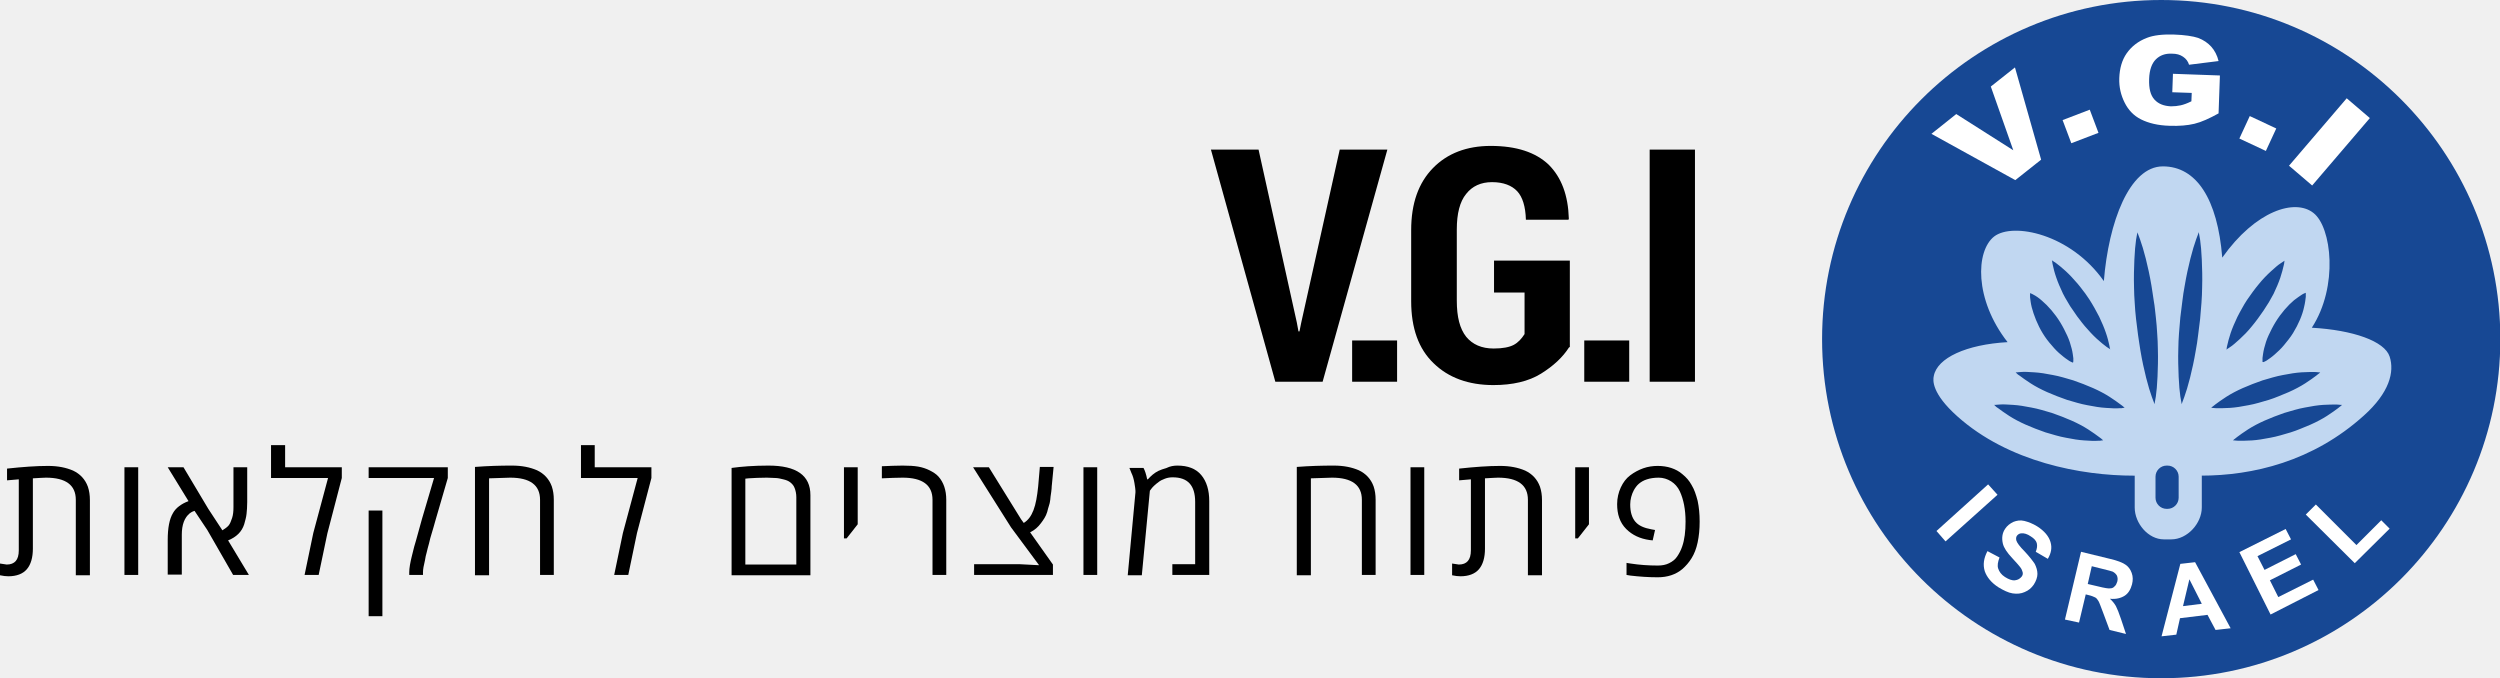
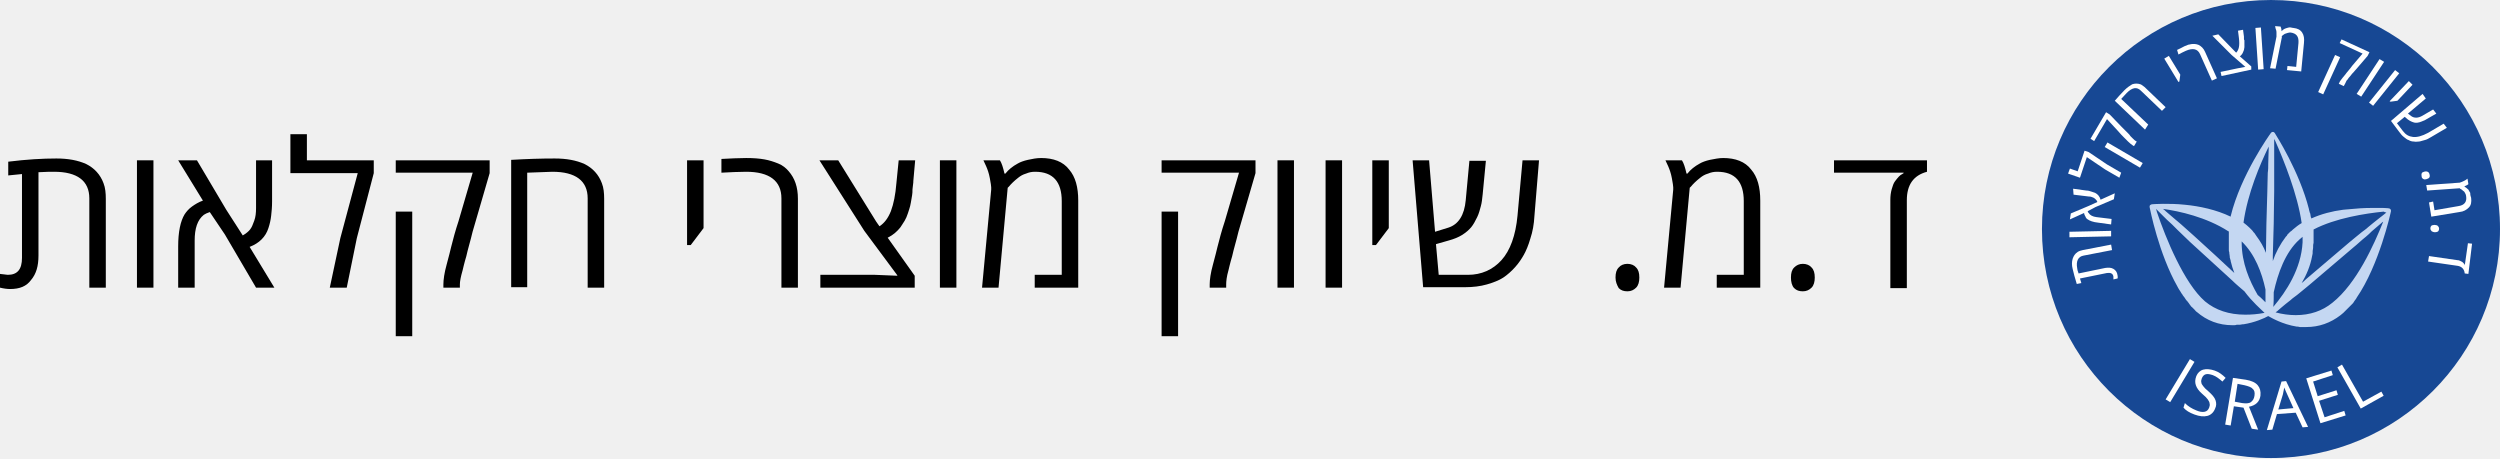
- <svg xmlns="http://www.w3.org/2000/svg" version="1.1" id="Layer_1" x="0px" y="0px" width="745.3px" height="202.1px" viewBox="0 0 745.3 202.1" enable-background="new 0 0 745.3 202.1" xml:space="preserve">
-   <circle fill="#174894" cx="644.3" cy="101.1" r="101.1" />
+ <svg xmlns="http://www.w3.org/2000/svg" version="1.1" id="Layer_1" x="0px" y="0px" viewBox="0 0 545.8 100" enable-background="new 0 0 545.8 100" xml:space="preserve">
  <g>
-     <path fill="#FFFFFF" d="M575.8,39.9l7.4-5.9l17,10.8l-6.7-19l7.2-5.7l7.8,27.5l-7.7,6.1L575.8,39.9z" />
-     <path fill="#FFFFFF" d="M614.9,35.8l8.1-3.1l2.6,6.9l-8.1,3.1L614.9,35.8z" />
-     <path fill="#FFFFFF" d="M647.6,27.5l0.2-5.5l14,0.5l-0.4,11.3c-2.7,1.5-5.1,2.6-7.2,3.1s-4.5,0.7-7.4,0.6c-3.5-0.1-6.3-0.8-8.5-1.9   c-2.2-1.1-3.8-2.8-4.9-5c-1.1-2.2-1.7-4.6-1.6-7.3c0.1-2.9,0.8-5.4,2.2-7.4s3.4-3.6,6-4.6c2-0.8,4.7-1.1,8.1-1   c3.2,0.1,5.7,0.5,7.2,1c1.6,0.6,2.9,1.5,3.9,2.6c1,1.1,1.8,2.6,2.2,4.3l-8.8,1.1c-0.3-1-0.9-1.8-1.8-2.4s-1.9-0.9-3.3-0.9   c-2-0.1-3.6,0.5-4.8,1.7c-1.2,1.2-1.9,3.1-2,5.8c-0.1,2.9,0.4,4.9,1.6,6.2c1.2,1.3,2.8,1.9,4.9,2c1,0,2-0.1,2.9-0.3   c0.9-0.2,2-0.6,3.2-1.2l0.1-2.5L647.6,27.5z" />
-     <path fill="#FFFFFF" d="M670.7,34.6l7.9,3.7l-3.1,6.7l-7.9-3.7L670.7,34.6z" />
-     <path fill="#FFFFFF" d="M699.6,29.3l6.9,5.9l-17.2,20.1l-6.9-5.9L699.6,29.3z" />
+     <path d="M2.2,63.1c-0.6,0-1.4-0.1-2.2-0.3v-3c1,0.1,1.6,0.2,1.7,0.2c2.1,0,3.1-1.2,3.1-3.7V38l-3,0.3v-3c4-0.5,7.5-0.7,10.5-0.7   c2.6,0,4.7,0.4,6.5,1.2c1.8,0.9,3.1,2.3,3.8,4.2c0.4,1,0.5,2.2,0.5,3.4v19.4h-3.6V43.3c0-3.8-2.6-5.8-7.7-5.8c-0.6,0-1.8,0-3.4,0.1   v18.2c0,2.3-0.5,4-1.6,5.3C5.8,62.5,4.3,63.1,2.2,63.1z" />
+     <path d="M33.5,62.8h-3.6V35h3.6V62.8z" />
+     <path d="M59.4,35v9c0,1.2-0.1,2.2-0.2,3.1s-0.3,1.8-0.6,2.7c-0.6,1.9-2,3.3-4.1,4.1l5.4,8.9h-4l-6.8-11.6l-3.3-4.9   c-0.6,0.2-1,0.4-1.3,0.6c-1.4,1.1-2,3-2,5.6v10.3h-3.6v-9c0-3.2,0.5-5.5,1.4-7c0.4-0.6,0.9-1.2,1.6-1.7s1.5-1,2.4-1.3L38.9,35H43   l6.4,10.8l3.6,5.6c0.7-0.4,1.3-0.9,1.6-1.3c0.4-0.5,0.6-1.1,0.9-1.9s0.4-1.7,0.4-2.8V35H59.4z" />
+     <path d="M67,35h14.6v2.8L77.9,52l-2.2,10.8H72L74.3,52l3.8-14.2H63.4v-8.5H67V35z" />
+     <path d="M100.4,62.1v0.7h-3.6v-0.7c0-1,0.2-2.5,0.7-4.3c0.5-1.8,0.8-3.1,1-3.9c0.4-1.6,0.9-3.5,1.6-5.6l3.1-10.6H86.4V35h20.5v2.8   l-3.2,11c-0.4,1.3-0.7,2.4-0.9,3.3c-0.2,0.9-0.5,1.7-0.7,2.6s-0.4,1.7-0.6,2.3c-0.2,0.6-0.3,1.3-0.5,2   C100.6,60.4,100.4,61.4,100.4,62.1z M90,73.4h-3.6V46.2H90V73.4z" />
+     <path d="M111.6,62.8V34.9c3.4-0.2,6.5-0.3,9.5-0.3c2.6,0,4.7,0.4,6.5,1.2c1.8,0.9,3.1,2.3,3.8,4.2c0.4,1,0.5,2.2,0.5,3.4v19.4h-3.6   V43.3c0-3.8-2.6-5.8-7.7-5.8l-5.5,0.2v25H111.6z" />
+     <path d="M150,53.4V35h3.6v14.8l-2.8,3.7H150z" />
+     <path d="M157.5,34.7c2-0.1,3.8-0.2,5.4-0.2s2.9,0.1,4,0.3c1.1,0.2,2,0.5,3,0.9s1.7,1,2.3,1.7c1.3,1.5,2,3.4,2,6v19.4h-3.6V43.3   c0-3.8-2.6-5.8-7.7-5.8c-1.6,0-3.4,0.1-5.4,0.2V34.7z" />
+     <path d="M199.6,62.8h-20.5V60H191l4.9,0.2v-0.1l-7.2-9.7L178.9,35h4.1l8.3,13.4l0.7,1c1.1-0.7,1.9-1.8,2.5-3.3   c0.6-1.6,1-3.6,1.2-6.1l0.5-5h3.6l-0.4,4.5c0,0.1,0,0.5-0.1,1.1c-0.1,0.6-0.1,1-0.1,1.4c0,0.3-0.1,0.8-0.2,1.4   c-0.1,0.6-0.2,1.2-0.3,1.6c-0.1,0.4-0.3,1-0.5,1.6c-0.2,0.6-0.4,1.1-0.7,1.6c-0.3,0.5-0.6,0.9-0.9,1.4c-0.7,0.9-1.6,1.7-2.8,2.3   l5.9,8.3V62.8z" />
+     <path d="M208.8,62.8h-3.6V35h3.6V62.8z" />
+     <path d="M227.3,34.5c2.7,0,4.8,0.8,6.1,2.5c1.4,1.6,2,3.9,2,6.8v19h-9.5V60h5.9V43.9c0-4.2-1.9-6.4-5.8-6.4c-0.7,0-1.3,0.1-2,0.4   c-0.7,0.2-1.2,0.5-1.7,0.9c-0.9,0.7-1.6,1.4-2,1.9l-0.3,0.3l-2,21.8h-3.6l2-21.4c0-0.1,0-0.2,0-0.5s-0.1-0.9-0.3-2   c-0.2-1.1-0.5-1.9-0.8-2.6l-0.6-1.3h3.6c0.4,0.6,0.7,1.6,1,2.9h0.2c0.7-0.9,1.6-1.6,2.7-2.2c0.5-0.3,1.3-0.6,2.2-0.8   C225.3,34.7,226.3,34.5,227.3,34.5z" />
+     <path d="M267.7,62.1v0.7h-3.6v-0.7c0-1,0.2-2.5,0.7-4.3c0.5-1.8,0.8-3.1,1-3.9c0.4-1.6,0.9-3.5,1.6-5.6l3.1-10.6h-16.9V35h20.5v2.8   l-3.2,11c-0.4,1.3-0.7,2.4-0.9,3.3c-0.2,0.9-0.5,1.7-0.7,2.6c-0.2,0.9-0.4,1.7-0.6,2.3s-0.3,1.3-0.5,2   C267.8,60.4,267.7,61.4,267.7,62.1z M257.2,73.4h-3.6V46.2h3.6V73.4z" />
+     <path d="M282.5,62.8h-3.6V35h3.6V62.8z" />
+     <path d="M293,62.8h-3.6V35h3.6V62.8z" />
+     <path d="M299.6,53.4V35h3.6v14.8l-2.8,3.7H299.6z" />
+     <path d="M320.5,60c2.9,0,5.4-1.1,7.3-3.2c1.9-2.1,3.1-5.4,3.5-9.7l1.1-12.1h3.6L335,47.1c-0.1,1.9-0.4,3.5-0.9,5   c-0.4,1.4-0.9,2.6-1.4,3.5c-0.5,0.9-1.1,1.8-1.9,2.7c-0.8,0.9-1.7,1.7-2.6,2.3s-2.2,1.1-3.6,1.5c-1.4,0.4-3,0.6-4.7,0.6h-9.2   L308.4,35h3.6l1.3,15.6l2.9-0.9c2.2-0.7,3.5-2.7,3.8-6l0.8-8.6h3.6l-0.7,7.3c-0.1,1-0.2,1.9-0.4,2.6s-0.4,1.6-0.8,2.4   c-0.4,0.8-0.8,1.6-1.3,2.2s-1.2,1.2-2,1.7s-1.8,0.9-2.9,1.2l-2.8,0.8l0.6,6.7H320.5z" />
+     <path d="M352.7,60.6c0-1,0.2-1.7,0.7-2.2c0.4-0.5,1.1-0.8,1.9-0.8s1.5,0.3,1.9,0.8c0.5,0.5,0.7,1.2,0.7,2.2c0,0.9-0.2,1.7-0.7,2.2   c-0.5,0.5-1.1,0.8-1.9,0.8s-1.4-0.2-1.9-0.7C353,62.2,352.7,61.5,352.7,60.6z" />
+     <path d="M376.2,34.5c2.7,0,4.8,0.8,6.1,2.5c1.4,1.6,2,3.9,2,6.8v19h-9.5V60h5.9V43.9c0-4.2-1.9-6.4-5.8-6.4c-0.7,0-1.3,0.1-2,0.4   c-0.7,0.2-1.2,0.5-1.7,0.9c-0.9,0.7-1.6,1.4-2,1.9l-0.3,0.3l-2,21.8h-3.6l2-21.4c0-0.1,0-0.2,0-0.5s-0.1-0.9-0.3-2   c-0.2-1.1-0.5-1.9-0.8-2.6l-0.6-1.3h3.6c0.4,0.6,0.7,1.6,1,2.9h0.2c0.7-0.9,1.6-1.6,2.7-2.2c0.5-0.3,1.3-0.6,2.2-0.8   C374.3,34.7,375.3,34.5,376.2,34.5z" />
+     <path d="M391,60.6c0-1,0.2-1.7,0.7-2.2s1.1-0.8,1.9-0.8s1.5,0.3,1.9,0.8c0.5,0.5,0.7,1.2,0.7,2.2c0,0.9-0.2,1.7-0.7,2.2   c-0.5,0.5-1.1,0.8-1.9,0.8s-1.4-0.2-1.9-0.7S391,61.5,391,60.6z" />
+     <path d="M420.7,35v2.5c-3,0.8-4.4,2.9-4.4,6.2v19.2h-3.6V43.6c0-0.8,0.1-1.6,0.3-2.3c0.2-0.7,0.4-1.3,0.7-1.7   c0.6-0.8,1.1-1.4,1.6-1.6l0.3-0.2v-0.1h-15.2V35H420.7z" />
  </g>
  <g>
-     <path fill="#FFFFFF" d="M577.3,158.3l15.4-13.9l2.8,3.1l-15.5,13.9L577.3,158.3z" />
-     <path fill="#FFFFFF" d="M592.5,164.3l3.6,1.9c-0.5,1.3-0.7,2.4-0.4,3.3c0.3,0.9,0.9,1.8,2,2.5c1.1,0.7,2.1,1.1,3,1   c0.9-0.1,1.5-0.5,2-1.1c0.3-0.4,0.4-0.8,0.3-1.3c-0.1-0.4-0.3-1-0.8-1.6c-0.3-0.4-1.1-1.3-2.3-2.6c-1.6-1.7-2.5-3.1-2.8-4.3   c-0.4-1.7-0.2-3.2,0.7-4.5c0.6-0.9,1.4-1.5,2.4-2c1-0.4,2.1-0.6,3.3-0.3s2.5,0.8,3.8,1.6c2.2,1.4,3.5,3,4,4.7s0.2,3.3-0.8,5   l-3.6-2.1c0.4-1,0.5-1.8,0.3-2.6c-0.2-0.7-0.8-1.4-1.8-2c-1-0.7-2-1-2.8-0.9c-0.5,0-1,0.3-1.3,0.7c-0.3,0.4-0.3,0.9-0.2,1.4   c0.2,0.7,1,1.8,2.5,3.3c1.4,1.5,2.4,2.8,3,3.7c0.5,1,0.8,2,0.8,3c0,1-0.4,2.1-1.1,3.2c-0.7,1-1.5,1.7-2.7,2.2   c-1.1,0.5-2.3,0.6-3.6,0.4s-2.7-0.9-4.2-1.8c-2.2-1.4-3.5-3.1-4.1-4.8C591.1,168.3,591.4,166.4,592.5,164.3z" />
-     <path fill="#FFFFFF" d="M615.6,184.7l4.8-20.2l8.6,2.1c2.2,0.5,3.7,1.1,4.6,1.7s1.5,1.4,1.9,2.5c0.4,1.1,0.4,2.2,0.1,3.4   c-0.4,1.5-1.1,2.7-2.2,3.4s-2.6,1.1-4.4,0.9c0.8,0.7,1.4,1.5,1.8,2.2c0.4,0.8,0.9,2,1.5,3.8l1.5,4.5l-4.9-1.2l-1.9-5.1   c-0.7-1.8-1.1-3-1.4-3.5c-0.3-0.5-0.6-0.9-1-1.1s-1.1-0.5-2-0.7l-0.8-0.2l-2,8.4L615.6,184.7z M622.4,174.1l3,0.7   c2,0.5,3.2,0.7,3.7,0.6c0.5,0,1-0.2,1.3-0.6c0.4-0.3,0.6-0.8,0.8-1.4c0.2-0.7,0.1-1.3-0.1-1.8c-0.3-0.5-0.7-0.9-1.3-1.2   c-0.3-0.1-1.3-0.4-3-0.8l-3.2-0.8L622.4,174.1z" />
-     <path fill="#FFFFFF" d="M665,187.3l-4.5,0.5l-2.4-4.5l-8.2,1l-1.1,4.9l-4.4,0.5l5.6-21.6l4.4-0.5L665,187.3z M656.4,180l-3.7-7.3   l-1.9,8L656.4,180z" />
-     <path fill="#FFFFFF" d="M676.9,183.2l-9.3-18.6l13.8-6.9l1.6,3.1l-10,5l2.1,4.1l9.3-4.7l1.6,3.1l-9.3,4.7l2.5,5l10.4-5.2l1.6,3.1   L676.9,183.2z" />
-     <path fill="#FFFFFF" d="M702,167.9l-14.6-14.5l3-3l12.1,12.1l7.4-7.4l2.5,2.5L702,167.9z" />
-   </g>
-   <path fill="#C1D7F1" d="M636.1,141.8c-15.5,0-37.3-4-52.6-17.7c-7.6-6.8-7.3-10.7-7-12c1-5.4,9.7-9.4,22-10.1  c-10-12.8-9.5-27.2-4-31.5c5.6-4.3,22.8-0.8,32.7,13.3c1.4-17.5,7.6-34.2,17.6-34.2s16.3,9.7,17.7,27.2c9.9-14,21.7-17.7,27.2-13.3  c5.4,4.2,7.5,21.9-0.5,34.2c12.3,0.7,21.7,4,23.2,8.6s-0.1,10.8-7.7,17.6c-15.2,13.7-33.1,17.9-48.6,17.9h0.3v9.5  c0,4.7-4.3,9.5-9.1,9.5h-2.2c-4.7,0-8.7-4.8-8.7-9.5v-9.5H636.1z M626.7,131c-0.2-0.2-0.5-0.4-0.9-0.7c-0.8-0.6-1.9-1.4-3.3-2.3  c-1.4-0.9-3.1-1.8-4.9-2.6c-0.9-0.4-1.9-0.8-2.9-1.2c-1-0.4-2-0.7-3-1.1c-1-0.3-2-0.6-3.1-0.9c-1-0.3-2-0.5-3-0.7  c-2-0.4-3.8-0.7-5.5-0.8c-1.6-0.1-3-0.2-4-0.1c-0.5,0-0.9,0.1-1.2,0.1c-0.3,0-0.4,0-0.4,0s0.1,0.1,0.3,0.3c0.2,0.2,0.5,0.5,0.9,0.7  c0.8,0.6,1.9,1.4,3.3,2.3c1.4,0.9,3.1,1.8,4.9,2.6c0.9,0.4,1.9,0.8,2.9,1.2c1,0.4,2,0.7,3,1.1c1,0.3,2,0.6,3.1,0.9  c1,0.3,2,0.5,3,0.7c2,0.4,3.8,0.7,5.5,0.8c1.6,0.1,3,0.2,4,0.1c0.5,0,0.9,0,1.2-0.1c0.3,0,0.4,0,0.4,0S626.9,131.2,626.7,131z   M633.1,121.3c-0.2-0.2-0.5-0.4-0.9-0.7c-0.8-0.6-1.9-1.4-3.3-2.3c-1.4-0.9-3.1-1.8-4.9-2.6c-0.9-0.4-1.9-0.8-2.9-1.2  c-1-0.4-2-0.7-3-1.1c-1-0.3-2-0.6-3.1-0.9c-1-0.3-2-0.5-3-0.7c-2-0.4-3.8-0.7-5.5-0.8c-1.6-0.1-3-0.2-4-0.1c-0.5,0-0.9,0.1-1.2,0.1  c-0.3,0-0.4,0-0.4,0s0.1,0.1,0.3,0.3c0.2,0.2,0.5,0.5,0.9,0.7c0.8,0.6,1.9,1.4,3.3,2.3c1.4,0.9,3.1,1.8,4.9,2.6  c0.9,0.4,1.9,0.8,2.9,1.2c1,0.4,2,0.7,3,1.1c1,0.3,2,0.6,3.1,0.9c1,0.3,2,0.5,3,0.7c2,0.4,3.8,0.7,5.5,0.8c1.6,0.1,3,0.2,4,0.1  c0.5,0,0.9,0,1.2-0.1c0.3,0,0.4,0,0.4,0S633.3,121.5,633.1,121.3z M618.1,107.7c0-0.2,0-0.5,0-0.9c-0.1-0.7-0.2-1.8-0.5-2.9  c-0.3-1.2-0.7-2.5-1.3-3.8c-0.6-1.3-1.3-2.7-2.1-4c-1.6-2.6-3.6-4.9-5.5-6.5c-0.9-0.8-1.8-1.4-2.4-1.7c-0.3-0.2-0.6-0.3-0.8-0.4  c-0.2-0.1-0.3-0.1-0.3-0.1s0,0.1,0,0.3c0,0.2,0,0.5,0,0.9c0.1,0.8,0.2,1.8,0.5,3c0.6,2.3,1.7,5.2,3.3,7.8c0.8,1.3,1.7,2.5,2.7,3.6  c0.9,1.1,1.9,2.1,2.8,2.8c0.9,0.8,1.8,1.4,2.4,1.8c0.3,0.2,0.6,0.3,0.8,0.4c0.2,0.1,0.3,0.1,0.3,0.1S618.1,107.9,618.1,107.7z   M629,103.9c0-0.2-0.1-0.6-0.2-1.1c-0.2-0.9-0.5-2.2-1-3.6c-0.5-1.5-1.2-3.1-2-4.8c-0.4-0.8-0.9-1.7-1.4-2.6c-0.5-0.9-1-1.7-1.5-2.5  c-0.6-0.8-1.1-1.7-1.7-2.4c-0.6-0.8-1.2-1.6-1.8-2.3c-1.2-1.4-2.4-2.7-3.6-3.8c-1.1-1-2.2-1.9-2.9-2.4c-0.4-0.3-0.7-0.5-0.9-0.6  c-0.2-0.1-0.3-0.2-0.3-0.2s0,0.1,0.1,0.4c0,0.2,0.1,0.6,0.2,1.1c0.2,0.9,0.5,2.2,1,3.6c0.5,1.5,1.2,3.1,2,4.8  c0.4,0.8,0.9,1.7,1.4,2.5c0.5,0.9,1,1.7,1.6,2.5c0.6,0.8,1.1,1.7,1.7,2.4c0.6,0.8,1.2,1.6,1.8,2.3c1.2,1.4,2.4,2.7,3.6,3.8  c1.1,1,2.2,1.9,2.9,2.4c0.4,0.3,0.7,0.5,0.9,0.6c0.2,0.1,0.3,0.2,0.3,0.2S629.1,104.2,629,103.9z M642.4,119.9  c0.1-0.4,0.2-1,0.3-1.7c0.2-1.4,0.4-3.5,0.5-5.9c0.1-2.4,0.2-5.3,0.1-8.3c0-1.5-0.1-3.1-0.2-4.6c-0.1-1.6-0.2-3.2-0.4-4.8  c-0.2-1.6-0.3-3.2-0.6-4.8c-0.2-1.6-0.5-3.1-0.7-4.6c-0.5-3-1.1-5.7-1.7-8.1c-0.6-2.4-1.2-4.3-1.7-5.7c-0.2-0.7-0.5-1.2-0.6-1.6  c-0.2-0.4-0.2-0.6-0.2-0.6s0,0.2-0.1,0.6c-0.1,0.4-0.2,1-0.3,1.7c-0.2,1.4-0.4,3.5-0.5,5.9c-0.1,2.4-0.2,5.3-0.1,8.3  c0,1.5,0.1,3.1,0.2,4.6c0.1,1.6,0.2,3.2,0.4,4.8c0.2,1.6,0.4,3.2,0.6,4.8c0.2,1.6,0.5,3.1,0.7,4.6c0.5,3,1.1,5.7,1.7,8.1  c0.6,2.4,1.2,4.3,1.7,5.7c0.2,0.7,0.5,1.2,0.6,1.6c0.1,0.4,0.2,0.6,0.2,0.6S642.3,120.3,642.4,119.9z M666.1,131.3  c0.3,0,0.7,0.1,1.2,0.1c1,0,2.4,0,4-0.1c1.6-0.1,3.5-0.4,5.5-0.8c1-0.2,2-0.4,3-0.7c1-0.3,2-0.6,3.1-0.9c1-0.3,2-0.7,3-1.1  c1-0.4,1.9-0.8,2.9-1.2c1.8-0.8,3.5-1.7,4.9-2.6c1.4-0.9,2.5-1.7,3.3-2.3c0.4-0.3,0.7-0.6,0.9-0.7c0.2-0.2,0.3-0.3,0.3-0.3  s-0.1,0-0.4,0c-0.3,0-0.7-0.1-1.2-0.1c-1,0-2.4,0-4,0.1c-1.6,0.1-3.5,0.4-5.5,0.8c-1,0.2-2,0.4-3,0.7c-1,0.3-2,0.6-3.1,0.9  c-1,0.4-2,0.7-3,1.1c-1,0.4-1.9,0.8-2.9,1.2c-1.8,0.8-3.5,1.7-4.9,2.6c-1.4,0.9-2.5,1.7-3.3,2.3c-0.4,0.3-0.7,0.6-0.9,0.7  c-0.2,0.2-0.3,0.3-0.3,0.3S665.8,131.3,666.1,131.3z M659.6,121.6c0.3,0,0.7,0.1,1.2,0.1c1,0,2.4,0,4-0.1c1.6-0.1,3.5-0.4,5.5-0.8  c1-0.2,2-0.4,3-0.7c1-0.3,2-0.6,3.1-0.9c1-0.3,2-0.7,3-1.1c1-0.4,1.9-0.8,2.9-1.2c1.8-0.8,3.5-1.7,4.9-2.6c1.4-0.9,2.5-1.7,3.3-2.3  c0.4-0.3,0.7-0.6,0.9-0.7c0.2-0.2,0.3-0.3,0.3-0.3s-0.1,0-0.4,0c-0.3,0-0.7-0.1-1.2-0.1c-1,0-2.4,0-4,0.1c-1.6,0.1-3.5,0.4-5.5,0.8  c-1,0.2-2,0.4-3,0.7c-1,0.3-2,0.6-3.1,0.9c-1,0.4-2,0.7-3,1.1c-1,0.4-1.9,0.8-2.9,1.2c-1.8,0.8-3.5,1.7-4.9,2.6  c-1.4,0.9-2.5,1.7-3.3,2.3c-0.4,0.3-0.7,0.6-0.9,0.7c-0.2,0.2-0.3,0.3-0.3,0.3S659.3,121.6,659.6,121.6z M674.9,107.9  c0.2-0.1,0.5-0.2,0.8-0.4c0.6-0.4,1.5-1,2.4-1.8c0.9-0.8,1.9-1.7,2.8-2.8c0.9-1.1,1.9-2.3,2.7-3.6c1.6-2.6,2.8-5.4,3.3-7.8  c0.3-1.2,0.4-2.2,0.5-3c0-0.4,0-0.7,0-0.9c0-0.2,0-0.3,0-0.3s-0.1,0-0.3,0.1c-0.2,0.1-0.5,0.2-0.8,0.4c-0.6,0.4-1.5,1-2.4,1.7  c-1.8,1.5-3.9,3.9-5.5,6.5c-0.8,1.3-1.5,2.7-2.1,4c-0.6,1.3-1,2.6-1.3,3.8c-0.3,1.2-0.4,2.2-0.5,2.9c0,0.4,0,0.7,0,0.9  c0,0.2,0,0.3,0,0.3S674.7,108,674.9,107.9z M663.9,104.1c0.2-0.1,0.5-0.3,0.9-0.6c0.8-0.5,1.8-1.4,2.9-2.4c1.1-1,2.4-2.3,3.6-3.8  c0.6-0.7,1.2-1.5,1.8-2.3c0.6-0.8,1.1-1.6,1.7-2.4c0.5-0.8,1.1-1.7,1.6-2.5c0.5-0.8,0.9-1.7,1.4-2.5c0.8-1.7,1.5-3.3,2-4.8  c0.5-1.5,0.8-2.7,1-3.6c0.1-0.4,0.2-0.8,0.2-1.1c0-0.3,0.1-0.4,0.1-0.4s-0.1,0.1-0.3,0.2c-0.2,0.1-0.5,0.3-0.9,0.6  c-0.8,0.5-1.8,1.4-2.9,2.4c-1.1,1-2.4,2.3-3.6,3.8c-0.6,0.7-1.2,1.5-1.8,2.3c-0.6,0.8-1.1,1.6-1.7,2.4c-0.5,0.8-1.1,1.7-1.5,2.5  c-0.5,0.8-0.9,1.7-1.4,2.6c-0.8,1.7-1.5,3.3-2,4.8c-0.5,1.5-0.8,2.7-1,3.6c-0.1,0.4-0.2,0.8-0.2,1.1c0,0.3-0.1,0.4-0.1,0.4  S663.7,104.3,663.9,104.1z M650.6,119.9c0.1-0.4,0.4-0.9,0.6-1.6c0.5-1.4,1.1-3.3,1.7-5.7c0.6-2.4,1.2-5.1,1.7-8.1  c0.3-1.5,0.5-3,0.7-4.6c0.2-1.6,0.4-3.2,0.6-4.8c0.1-1.6,0.3-3.2,0.4-4.8c0.1-1.6,0.2-3.1,0.2-4.6c0.1-3,0-5.8-0.1-8.3  c-0.1-2.4-0.3-4.5-0.5-5.9c-0.1-0.7-0.2-1.3-0.3-1.7c-0.1-0.4-0.1-0.6-0.1-0.6s-0.1,0.2-0.2,0.6c-0.1,0.4-0.4,0.9-0.6,1.6  c-0.5,1.4-1.1,3.3-1.7,5.7c-0.6,2.4-1.2,5.1-1.7,8.1c-0.3,1.5-0.5,3-0.7,4.6c-0.2,1.6-0.4,3.2-0.6,4.8c-0.1,1.6-0.3,3.2-0.4,4.8  c-0.1,1.6-0.2,3.1-0.2,4.6c-0.1,3,0,5.8,0.1,8.3c0.1,2.4,0.3,4.5,0.5,5.9c0.1,0.7,0.2,1.3,0.3,1.7c0.1,0.4,0.1,0.6,0.1,0.6  S650.5,120.3,650.6,119.9z M649.5,142.1c0-1.8-1.5-3.3-3.3-3.3h-0.3c-1.8,0-3.3,1.5-3.3,3.3v6.3c0,1.8,1.5,3.3,3.3,3.3h0.3  c1.8,0,3.3-1.5,3.3-3.3V142.1z" />
-   <g>
-     <path d="M386.6,96.1l0.5,2.7h0.3l0.5-2.5l11.5-51.7h14.2l-19.3,69.2h-14.1L361,44.6h14.2L386.6,96.1z" />
-     <path d="M416.5,113.8h-13.4v-12.3h13.4V113.8z" />
-     <path d="M467.8,103.5c-1.9,3-4.7,5.6-8.4,7.9c-3.7,2.3-8.5,3.4-14.2,3.4c-7.4,0-13.4-2.2-17.8-6.5c-4.5-4.3-6.7-10.5-6.7-18.5V68.6   c0-8,2.2-14.1,6.5-18.5c4.3-4.4,10.1-6.6,17.2-6.6c7.7,0,13.4,1.9,17.3,5.6c3.8,3.8,5.8,9.1,6,16.1l-0.1,0.3h-12.7   c-0.1-3.9-1-6.8-2.6-8.5s-4.1-2.7-7.5-2.7c-3.3,0-5.9,1.2-7.7,3.5c-1.9,2.3-2.8,5.9-2.8,10.6v21.2c0,4.9,0.9,8.4,2.8,10.8   c1.9,2.3,4.6,3.5,8.2,3.5c2.7,0,4.7-0.4,6-1.1c1.3-0.7,2.3-1.8,3.2-3.2V87.2h-9.1v-9.5h22.6V103.5z" />
-     <path d="M485.7,113.8h-13.4v-12.3h13.4V113.8z" />
-     <path d="M505.3,113.8h-13.5V44.6h13.5V113.8z" />
-   </g>
-   <g>
-     <path d="M2.5,171.8c-0.7,0-1.6-0.1-2.5-0.3V168c1.2,0.2,1.9,0.3,2,0.3c2.4,0,3.6-1.4,3.6-4.2v-21.2l-3.5,0.3v-3.5   c4.6-0.5,8.7-0.8,12.2-0.8c3,0,5.4,0.5,7.5,1.4c2.1,1,3.6,2.6,4.4,4.8c0.4,1.2,0.6,2.5,0.6,4v22.4h-4.2V149c0-4.4-3-6.6-8.9-6.6   c-0.7,0-2,0.1-3.9,0.2v21c0,2.6-0.6,4.7-1.8,6.1S4.9,171.8,2.5,171.8z" />
-     <path d="M41.2,171.4h-4.1v-32.1h4.1V171.4z" />
-     <path d="M73.7,139.3v10.4c0,1.4-0.1,2.5-0.2,3.5c-0.1,1-0.4,2-0.7,3.1c-0.7,2.2-2.3,3.8-4.8,4.8l6.2,10.3h-4.7L61.8,158l-3.8-5.7   c-0.7,0.2-1.1,0.5-1.4,0.7c-1.6,1.3-2.4,3.4-2.4,6.4v11.9H50V161c0-3.6,0.5-6.3,1.6-8.1c0.4-0.7,1-1.4,1.8-2   c0.8-0.6,1.7-1.1,2.8-1.5L50,139.3h4.7l7.4,12.4l4.2,6.4c0.8-0.5,1.5-1,1.9-1.5s0.7-1.3,1-2.2c0.3-0.9,0.4-2,0.4-3.2v-11.9H73.7z" />
-     <path d="M85,139.3h16.9v3.2L97.6,159L95,171.4h-4.2l2.6-12.5l4.4-16.4H80.8v-9.8H85V139.3z" />
-     <path d="M126.1,170.6v0.8H122v-0.8c0-1.2,0.3-2.9,0.8-4.9c0.5-2.1,0.9-3.6,1.2-4.5c0.5-1.8,1.1-4,1.8-6.5l3.6-12.2h-19.5v-3.2h23.6   v3.2l-3.7,12.7c-0.4,1.5-0.8,2.8-1.1,3.8c-0.3,1-0.6,2-0.8,3c-0.3,1-0.5,1.9-0.7,2.7c-0.2,0.7-0.4,1.5-0.5,2.3   C126.3,168.6,126.1,169.8,126.1,170.6z M114,183.7h-4.1v-31.5h4.1V183.7z" />
-     <path d="M141.6,171.4v-32.2c3.9-0.3,7.5-0.4,11-0.4c3,0,5.4,0.5,7.5,1.4c2.1,1,3.6,2.6,4.4,4.8c0.4,1.2,0.6,2.5,0.6,4v22.4h-4.1   V149c0-4.4-3-6.6-8.9-6.6l-6.3,0.2v28.9H141.6z" />
-     <path d="M177.3,139.3h16.9v3.2l-4.3,16.4l-2.6,12.5h-4.2l2.6-12.5l4.4-16.4h-16.9v-9.8h4.1V139.3z" />
-     <path d="M218.1,171.4v-31.9c2.9-0.4,6.6-0.7,11-0.7c8.3,0,12.5,2.9,12.5,8.8v23.9H218.1z M237.4,168.2v-20c0-1-0.2-1.9-0.5-2.7   s-0.8-1.3-1.3-1.7c-0.5-0.4-1.2-0.7-2.1-0.9c-0.8-0.2-1.6-0.4-2.4-0.4s-1.6-0.1-2.5-0.1c-2,0-3.9,0.1-5.5,0.2l-0.9,0.1v25.6H237.4z   " />
-     <path d="M251.6,160.6v-21.3h4.1v17l-3.3,4.2H251.6z" />
-     <path d="M262.8,139c2.3-0.1,4.4-0.2,6.3-0.2s3.4,0.1,4.6,0.3c1.2,0.2,2.4,0.6,3.4,1.1s2,1.1,2.7,1.9c1.5,1.7,2.3,4,2.3,6.9v22.4   H278V149c0-4.4-3-6.6-8.9-6.6c-1.8,0-3.9,0.1-6.2,0.2V139z" />
-     <path d="M314,171.4h-23.6v-3.2H304l5.7,0.3v-0.1l-8.3-11.2l-11.3-17.9h4.7l9.6,15.5l0.8,1.1c1.3-0.8,2.2-2,2.9-3.8   c0.7-1.8,1.1-4.2,1.4-7.1l0.5-5.8h4.1l-0.5,5.2c0,0.2-0.1,0.6-0.1,1.3c-0.1,0.7-0.1,1.2-0.2,1.6s-0.1,0.9-0.2,1.7   c-0.1,0.7-0.2,1.3-0.4,1.8s-0.3,1.1-0.5,1.8s-0.5,1.3-0.8,1.8s-0.7,1.1-1.1,1.6c-0.8,1.1-1.8,2-3.2,2.7l6.8,9.6V171.4z" />
-     <path d="M327.2,171.4H323v-32.1h4.1V171.4z" />
-     <path d="M351,138.8c3.1,0,5.5,0.9,7.1,2.8c1.6,1.9,2.4,4.5,2.4,7.8v22h-11v-3.2h6.8v-18.6c0-4.9-2.2-7.3-6.7-7.3   c-0.8,0-1.5,0.1-2.3,0.4c-0.8,0.3-1.4,0.6-1.9,1c-1.1,0.8-1.9,1.6-2.3,2.2l-0.3,0.4l-2.4,25.2h-4.2l2.3-24.7c0-0.1,0-0.2,0-0.5   s-0.1-1.1-0.3-2.3s-0.5-2.2-0.9-3l-0.6-1.5h4.2c0.4,0.7,0.8,1.9,1.1,3.4h0.2c0.9-1,1.9-1.9,3.1-2.5c0.6-0.3,1.5-0.6,2.5-0.9   C348.8,139,349.9,138.8,351,138.8z" />
-     <path d="M386.6,171.4v-32.2c3.9-0.3,7.5-0.4,11-0.4c3,0,5.4,0.5,7.5,1.4c2.1,1,3.6,2.6,4.4,4.8c0.4,1.2,0.6,2.5,0.6,4v22.4H406V149   c0-4.4-3-6.6-8.9-6.6l-6.3,0.2v28.9H386.6z" />
-     <path d="M424.6,171.4h-4.1v-32.1h4.1V171.4z" />
-     <path d="M435.4,171.8c-0.7,0-1.6-0.1-2.5-0.3V168c1.2,0.2,1.9,0.3,2,0.3c2.4,0,3.6-1.4,3.6-4.2v-21.2l-3.5,0.3v-3.5   c4.6-0.5,8.7-0.8,12.2-0.8c3,0,5.4,0.5,7.5,1.4c2.1,1,3.6,2.6,4.4,4.8c0.4,1.2,0.6,2.5,0.6,4v22.4h-4.2V149c0-4.4-3-6.6-8.9-6.6   c-0.7,0-2,0.1-3.9,0.2v21c0,2.6-0.6,4.7-1.8,6.1S437.8,171.8,435.4,171.8z" />
-     <path d="M469.6,160.6v-21.3h4.1v17l-3.3,4.2H469.6z" />
-     <path d="M482.1,150.3c0-1.8,0.4-3.5,1.1-5c0.7-1.5,1.6-2.7,2.8-3.6c1.2-0.9,2.5-1.6,3.9-2.1c1.4-0.5,2.9-0.7,4.3-0.7   c1.4,0,2.8,0.2,4,0.6s2.4,1,3.4,1.9c1.1,0.9,2,1.9,2.7,3.2c0.8,1.3,1.3,2.8,1.8,4.7c0.4,1.9,0.6,3.9,0.6,6.2c0,2.3-0.2,4.3-0.6,6.2   s-1,3.4-1.8,4.7c-0.8,1.3-1.7,2.3-2.7,3.2c-2,1.7-4.5,2.5-7.4,2.5c-2.8,0-5.5-0.2-8.1-0.5l-1.2-0.2v-3.6c0,0,0.4,0.1,1.2,0.2   c2.6,0.4,5.3,0.6,8.1,0.6c1.3,0,2.4-0.2,3.4-0.7c1-0.5,1.8-1.1,2.4-2s1.1-1.8,1.5-3c0.7-2,1-4.5,1-7.4c0-3.6-0.6-6.6-1.7-9   c-0.6-1.3-1.5-2.3-2.6-3c-1.1-0.7-2.4-1.1-3.7-1.1c-1.4,0-2.6,0.2-3.5,0.5c-1,0.3-1.8,0.8-2.4,1.3c-0.6,0.5-1.1,1.2-1.5,1.9   c-0.7,1.3-1.1,2.8-1.1,4.3c0,2.2,0.5,3.9,1.5,5.1s2.6,1.9,4.8,2.3l1.1,0.2l-0.7,3.1l-0.9-0.1c-2.9-0.4-5.2-1.5-7-3.3   C482.9,155.8,482.1,153.3,482.1,150.3z" />
+     <circle fill="#174894" cx="495.8" cy="50" r="50" />
+     <g>
+       <path fill="#FFFFFF" d="M462.3,60.1c0,0.2,0.1,0.4,0,0.7l-0.9,0.2c0-0.3,0-0.5,0-0.6c-0.1-0.7-0.6-0.9-1.4-0.8l-5.9,1.2l0.3,1    l-1,0.2c-0.4-1.3-0.7-2.4-0.9-3.3c-0.2-0.8-0.2-1.5,0-2.2c0.2-0.6,0.5-1.1,1.1-1.5c0.3-0.2,0.7-0.3,1.1-0.4l6.2-1.2l0.2,1.2    l-6.2,1.2c-1.2,0.2-1.7,1.2-1.4,2.8c0,0.2,0.1,0.6,0.3,1.1l5.8-1.2c0.7-0.1,1.3-0.1,1.8,0.2S462.2,59.4,462.3,60.1z" />
+       <path fill="#FFFFFF" d="M460.9,50.4l0,1.2l-9.1,0.2l0-1.2L460.9,50.4z" />
+       <path fill="#FFFFFF" d="M452.6,41.2l2.9,0.4c0.4,0,0.7,0.1,1,0.2c0.3,0.1,0.6,0.2,0.9,0.3c0.6,0.3,1,0.8,1.2,1.5l3.1-1.4l-0.2,1.3    l-4,1.7l-1.7,0.9c0,0.2,0.1,0.3,0.2,0.4c0.3,0.5,0.9,0.8,1.7,0.9l3.3,0.4l-0.1,1.2l-2.9-0.4c-1-0.1-1.8-0.4-2.2-0.7    c-0.2-0.1-0.4-0.3-0.5-0.6c-0.1-0.2-0.3-0.5-0.3-0.8l-3.1,1.4l0.2-1.3l3.8-1.6l2-0.9c-0.1-0.3-0.2-0.4-0.4-0.6    c-0.1-0.1-0.3-0.3-0.6-0.4c-0.2-0.1-0.5-0.2-0.9-0.2l-3.3-0.4L452.6,41.2z" />
+       <path fill="#FFFFFF" d="M453.6,37.4l1.5-4.5l0.9,0.3l4,2.7l3.1,1.8l-0.4,1.1l-3.1-1.8l-4-2.7l-1.5,4.5l-2.6-0.9l0.4-1.1    L453.6,37.4z" />
+       <path fill="#FFFFFF" d="M466.3,30.8l0.2,0.1l-0.6,1l-0.2-0.1c-0.3-0.2-0.7-0.5-1.1-0.9c-0.4-0.4-0.7-0.7-0.9-0.9    c-0.4-0.4-0.8-0.8-1.3-1.4L460,26l-2.8,4.8l-0.8-0.5l3.4-5.8l0.8,0.5l2.6,2.7c0.3,0.3,0.6,0.6,0.8,0.8s0.4,0.4,0.6,0.6    c0.2,0.2,0.4,0.4,0.5,0.6c0.2,0.2,0.3,0.3,0.5,0.5C465.9,30.5,466.1,30.7,466.3,30.8z M467.8,35.6l-0.6,1l-7.7-4.5l0.6-1    L467.8,35.6z" />
+       <path fill="#FFFFFF" d="M468.3,28.3l-6.6-6.3c0.7-0.8,1.4-1.6,2.1-2.3c0.6-0.6,1.2-1,1.7-1.3c0.6-0.2,1.2-0.2,1.8,0    c0.3,0.1,0.6,0.4,0.9,0.6l4.6,4.4l-0.8,0.8l-4.6-4.4c-0.9-0.9-1.9-0.7-3.1,0.5l-1.2,1.3l5.9,5.6L468.3,28.3z" />
+       <path fill="#FFFFFF" d="M475.6,17.9l-3.1-5.1l1-0.6l2.5,4.1l-0.2,1.5L475.6,17.9z" />
+       <path fill="#FFFFFF" d="M475.3,10.9c0.6-0.3,1.1-0.5,1.6-0.8c0.5-0.2,0.9-0.4,1.2-0.4c0.3-0.1,0.7-0.1,1-0.1    c0.3,0,0.6,0.1,0.9,0.2c0.6,0.3,1.1,0.8,1.4,1.5l2.6,5.8l-1.1,0.5l-2.6-5.8c-0.5-1.1-1.5-1.4-3.1-0.7c-0.5,0.2-1,0.5-1.6,0.8    L475.3,10.9z" />
+       <path fill="#FFFFFF" d="M491.5,15.2l-6.5,1.4l-0.2-0.9l3.8-0.8l1.6-0.3l0,0l-3-2.6L483,7.8l1.3-0.3l3.6,3.7l0.3,0.3    c0.3-0.3,0.5-0.7,0.6-1.2c0.1-0.5,0.1-1.2,0-2l-0.2-1.6l1.1-0.2l0.2,1.5c0,0,0,0.2,0,0.4c0,0.2,0,0.3,0.1,0.4c0,0.1,0,0.3,0,0.5    c0,0.2,0,0.4,0,0.5s0,0.3,0,0.5c0,0.2-0.1,0.4-0.1,0.6c-0.1,0.2-0.1,0.3-0.2,0.5c-0.1,0.3-0.4,0.7-0.7,0.9l2.5,2.2L491.5,15.2z" />
+       <path fill="#FFFFFF" d="M494.2,15.1l-1.2,0.1l-0.6-9.1l1.2-0.1L494.2,15.1z" />
+       <path fill="#FFFFFF" d="M500.7,6.1c0.9,0.1,1.5,0.4,1.9,1c0.4,0.6,0.5,1.3,0.4,2.3l-0.6,6.2l-3.1-0.3l0.1-0.9l1.9,0.2l0.5-5.2    c0.1-1.4-0.4-2.1-1.7-2.3c-0.2,0-0.4,0-0.7,0.1c-0.2,0.1-0.4,0.1-0.6,0.2c-0.3,0.2-0.6,0.4-0.7,0.6L498.2,8l-1.4,7l-1.2-0.1L497,8    c0,0,0-0.1,0-0.2c0-0.1,0-0.3,0-0.7c0-0.4-0.1-0.6-0.2-0.9l-0.1-0.5l1.2,0.1c0.1,0.2,0.2,0.6,0.2,1l0,0c0.3-0.3,0.6-0.5,0.9-0.6    c0.2-0.1,0.4-0.1,0.7-0.2S500.4,6.1,500.7,6.1z" />
+       <path fill="#FFFFFF" d="M507.2,20.6l-1.1-0.5l3.7-8.1l1.1,0.5L507.2,20.6z M511.8,18.6l-0.1,0.2l-1.1-0.5l0.1-0.2    c0.1-0.3,0.4-0.7,0.8-1.2c0.4-0.5,0.7-0.8,0.8-1c0.3-0.4,0.8-0.9,1.2-1.5l2.3-2.7l-5-2.3l0.4-0.8l6.1,2.8l-0.4,0.8l-2.4,2.8    c-0.3,0.3-0.5,0.6-0.7,0.8c-0.2,0.2-0.4,0.4-0.6,0.7s-0.4,0.4-0.5,0.6c-0.1,0.2-0.3,0.4-0.4,0.5C512.1,18.1,511.9,18.4,511.8,18.6    z" />
+       <path fill="#FFFFFF" d="M515.5,21.1l-1-0.6l5-7.6l1,0.6L515.5,21.1z" />
+       <path fill="#FFFFFF" d="M518.1,23.1l-0.9-0.7l5.7-7.1l0.9,0.7L518.1,23.1z" />
+       <path fill="#FFFFFF" d="M521.7,22.1l4.2-4.4l0.8,0.8l-3.3,3.5l-1.5,0.2L521.7,22.1z" />
+       <path fill="#FFFFFF" d="M524.6,28.6c0.6,0.8,1.3,1.2,2.2,1.3c0.9,0.1,2-0.2,3.3-0.9l3.4-2l0.7,0.9l-3.4,2c-0.5,0.3-1,0.6-1.5,0.7    s-0.9,0.3-1.2,0.3c-0.3,0-0.7,0.1-1.1,0c-0.4,0-0.8-0.1-1.1-0.3c-0.4-0.1-0.7-0.4-1.1-0.7c-0.4-0.3-0.7-0.7-1-1.1l-1.8-2.4    l6.9-5.9l0.7,1l-3.9,3.3l0.8,0.6c0.6,0.4,1.4,0.4,2.3-0.1l2.4-1.4l0.7,0.9l-2.1,1.2c-0.3,0.2-0.5,0.3-0.8,0.4    c-0.2,0.1-0.5,0.2-0.8,0.3c-0.3,0.1-0.6,0.1-0.8,0.1c-0.3,0-0.5-0.1-0.8-0.2c-0.3-0.1-0.6-0.3-0.9-0.5l-0.7-0.6l-1.7,1.4    L524.6,28.6z" />
+       <path fill="#FFFFFF" d="M529.2,37.5c0.3-0.1,0.6-0.1,0.8,0c0.2,0.1,0.3,0.2,0.4,0.5c0.1,0.3,0.1,0.5,0,0.7    c-0.1,0.2-0.3,0.3-0.6,0.4c-0.3,0.1-0.5,0.1-0.7,0c-0.2-0.1-0.4-0.3-0.4-0.5s-0.1-0.5,0-0.7C528.7,37.7,528.9,37.6,529.2,37.5z" />
+       <path fill="#FFFFFF" d="M539.5,43.2c0.1,0.9,0,1.6-0.5,2.1c-0.5,0.5-1.1,0.9-2.1,1l-6.1,1l-0.5-3.1l0.9-0.2l0.3,1.9l5.2-0.9    c1.4-0.2,1.9-1,1.7-2.2c0-0.2-0.1-0.4-0.2-0.6s-0.2-0.4-0.4-0.5c-0.3-0.3-0.5-0.4-0.7-0.5l-0.1-0.1l-7.1,0.5l-0.2-1.2l7-0.5    c0,0,0.1,0,0.2,0c0.1,0,0.3-0.1,0.6-0.2c0.3-0.1,0.6-0.3,0.8-0.4l0.4-0.3l0.2,1.2c-0.2,0.2-0.5,0.3-0.9,0.5l0,0    c0.3,0.2,0.6,0.4,0.9,0.7c0.1,0.2,0.2,0.4,0.4,0.7C539.3,42.6,539.4,42.9,539.5,43.2z" />
+       <path fill="#FFFFFF" d="M531.5,49.1c0.3,0,0.6,0.1,0.7,0.2s0.3,0.3,0.3,0.6c0,0.3-0.1,0.5-0.2,0.6s-0.4,0.2-0.7,0.2    c-0.3,0-0.5-0.1-0.7-0.2c-0.2-0.2-0.3-0.4-0.3-0.6c0-0.3,0.1-0.5,0.2-0.6C530.9,49.2,531.2,49.1,531.5,49.1z" />
+       <path fill="#FFFFFF" d="M538.9,59.8l-0.8-0.1c-0.1-1-0.7-1.6-1.8-1.7l-6.2-0.9l0.2-1.2l6.2,0.9c0.3,0,0.5,0.1,0.7,0.2    c0.2,0.1,0.4,0.2,0.5,0.3c0.2,0.2,0.4,0.4,0.4,0.6l0,0.1l0,0l0.7-4.9l0.9,0.1L538.9,59.8z" />
+     </g>
+     <g>
+       <path fill="#FFFFFF" d="M473.8,87.8l-1-0.6l5.3-8.8l1,0.6L473.8,87.8z" />
+       <path fill="#FFFFFF" d="M479.5,89.6c0.7,0.3,1.3,0.4,1.8,0.3c0.5-0.1,0.8-0.4,1-0.9c0.1-0.3,0.2-0.6,0.1-0.9    c0-0.3-0.2-0.6-0.4-0.9c-0.2-0.3-0.6-0.7-1.2-1.2c-0.8-0.7-1.2-1.3-1.4-1.9s-0.2-1.2,0.1-2c0.3-0.7,0.8-1.2,1.5-1.4    s1.6-0.1,2.5,0.2s1.7,0.9,2.4,1.6l-0.7,0.8c-0.7-0.6-1.3-1.1-2.1-1.4c-0.6-0.2-1.1-0.3-1.5-0.2c-0.4,0.1-0.7,0.4-0.9,0.9    c-0.1,0.3-0.2,0.6-0.1,0.9c0,0.3,0.2,0.5,0.4,0.8c0.2,0.3,0.6,0.7,1.1,1.1c0.9,0.8,1.4,1.4,1.6,2c0.2,0.6,0.2,1.2-0.1,1.8    c-0.3,0.8-0.9,1.4-1.7,1.6c-0.8,0.2-1.7,0.1-2.8-0.3c-1.1-0.4-1.9-0.9-2.4-1.5L477,88C477.7,88.7,478.5,89.2,479.5,89.6z" />
+       <path fill="#FFFFFF" d="M487.5,82.5l2.8,0.4c1.2,0.2,2.1,0.6,2.6,1.2c0.5,0.6,0.7,1.3,0.6,2.3c-0.2,1.3-1,2.1-2.5,2.4l2,5    l-1.4-0.2l-1.8-4.6l-2.1-0.3l-0.7,4.2l-1.2-0.2L487.5,82.5z M488.5,83.8l-0.6,3.9l1.6,0.3c0.8,0.1,1.5,0.1,1.9-0.2    c0.4-0.3,0.7-0.7,0.8-1.4c0.1-0.7,0-1.2-0.4-1.5c-0.3-0.4-1-0.6-1.8-0.8L488.5,83.8z" />
+       <path fill="#FFFFFF" d="M503.9,93.2l-1.2,0.1l-1.5-3.2l-4.1,0.3l-1,3.4l-1.2,0.1l3.2-10.6l1-0.1L503.9,93.2z M500.7,89.1l-1.4-3.1    c-0.2-0.4-0.4-0.9-0.6-1.4c-0.1,0.4-0.2,1-0.3,1.5l-1,3.3L500.7,89.1z" />
+       <path fill="#FFFFFF" d="M509.3,81.9l-4.3,1.4l1,3.2l4.1-1.3l0.3,1l-4.1,1.3l1.2,3.6l4.3-1.4l0.3,1l-5.5,1.7l-3.1-9.8l5.5-1.7    L509.3,81.9z" />
+       <path fill="#FFFFFF" d="M515.9,87.7l4-2.2l0.5,0.9l-5,2.8l-5.1-9l1-0.6L515.9,87.7z" />
+     </g>
+     <path fill="#C4D7F2" d="M513.3,66.6c0.1-0.1,0.2-0.2,0.3-0.3c0.1-0.1,0.2-0.2,0.3-0.4c0.1-0.1,0.1-0.2,0.2-0.3   c0.1-0.1,0.2-0.3,0.3-0.4c0-0.1,0.1-0.1,0.1-0.2c4.9-7.1,7.4-18.4,7.5-18.9c0-0.1,0-0.3-0.1-0.4c-0.1-0.1-0.2-0.2-0.3-0.2   c0,0-0.5-0.1-1.3-0.1c0,0,0,0,0,0c0,0-0.1,0-0.1,0c-0.3,0-0.7,0-1.1,0c-0.1,0-0.1,0-0.2,0c-0.4,0-0.8,0-1.2,0c0,0-0.1,0-0.1,0   c-1.4,0-3.1,0.1-5,0.3c-0.4,0-0.8,0.1-1.1,0.1c0,0,0,0,0,0c-2.3,0.3-4.7,0.9-6.9,1.9c0-0.1,0-0.2-0.1-0.3c0-0.2-0.1-0.4-0.1-0.6   c0-0.1,0-0.2-0.1-0.3c-0.1-0.2-0.1-0.5-0.2-0.7c0,0,0-0.1,0-0.1c-2.1-8.3-7.2-16.2-7.5-16.7c-0.1-0.1-0.2-0.2-0.4-0.2   c-0.2,0-0.3,0.1-0.4,0.2c-0.3,0.4-6.6,9.2-8.8,18.2c0,0,0,0.1,0,0.1c-3.1-1.5-6.8-2.3-10-2.6c-1.8-0.2-3.5-0.2-4.8-0.2   c-1.4,0-2.3,0.1-2.4,0.1c-0.1,0-0.3,0.1-0.4,0.2c-0.1,0.1-0.1,0.3-0.1,0.4c0.1,0.5,2,10.2,6.1,17.4c0,0.1,0.1,0.1,0.1,0.2   c0.1,0.2,0.2,0.3,0.3,0.5c0.1,0.1,0.1,0.2,0.2,0.3c0.1,0.2,0.2,0.3,0.3,0.5c0.1,0.1,0.2,0.2,0.2,0.3c0.1,0.1,0.2,0.3,0.3,0.4   c0.2,0.2,0.3,0.5,0.5,0.7c0.1,0.1,0.1,0.2,0.2,0.2c0.1,0.2,0.2,0.3,0.3,0.4c0.1,0.1,0.1,0.2,0.2,0.3c0.1,0.1,0.2,0.3,0.3,0.4   c0.1,0.1,0.1,0.2,0.2,0.2c0.1,0.1,0.3,0.3,0.4,0.4c0.1,0.1,0.1,0.1,0.2,0.2c0.2,0.2,0.3,0.4,0.5,0.5c2.2,1.9,4.8,2.9,7.8,2.9v0   c0,0,0.2,0,0.2,0c0.2,0,0.5,0,0.7-0.1c0.1,0,0.2,0,0.3,0c0.1,0,0.3,0,0.4,0c0.2,0,0.4-0.1,0.6-0.1c0.1,0,0.1,0,0.2,0   c2.5-0.4,4.5-1.3,5.4-1.8c0.7,0.4,3.1,1.8,6.2,2.3c0.1,0,0.1,0,0.2,0c0.2,0,0.4,0.1,0.5,0.1c0.1,0,0.2,0,0.3,0c0.1,0,0.3,0,0.4,0   c0.2,0,0.4,0,0.5,0c0.1,0,0.2,0,0.2,0c2.8,0,5.3-0.9,7.5-2.6c0,0,0,0,0,0c0.2-0.2,0.4-0.3,0.6-0.5c0.1-0.1,0.1-0.1,0.2-0.2   c0.1-0.1,0.2-0.2,0.4-0.4c0.1-0.1,0.2-0.2,0.3-0.3c0.1-0.1,0.2-0.2,0.3-0.3C513.1,66.8,513.2,66.7,513.3,66.6z M496.7,30.7   c1.9,4.3,4.9,11.7,5.8,18c-0.7,0.4-1.3,0.9-1.9,1.4c-0.2,0.2-0.4,0.4-0.6,0.5c-0.1,0.1-0.1,0.1-0.2,0.2c-0.1,0.1-0.2,0.2-0.3,0.3   c-0.1,0.1-0.2,0.2-0.2,0.3c-0.1,0.1-0.1,0.2-0.2,0.2c-1.3,1.7-2.3,3.6-2.9,5.4c0-0.4,0-0.8,0-1.2l0.2-7l0.1-7c0-1.5,0-2.8,0-4.1   c0-0.7,0-1.4,0-2c0-1.2,0-2.3,0-3.1c0-0.4,0-0.8,0-1.2l0-1.1C496.5,30.4,496.6,30.5,496.7,30.7z M494.4,68.3   c-1.5,0.3-2.9,0.4-4.2,0.4c-3.6,0-6.5-1-8.8-2.9c-4.6-4-8.6-13.9-10.5-19.5c-0.1-0.3-0.1-0.5-0.2-0.7l0.7,0.7   c0.2,0.2,0.5,0.5,0.8,0.8c0.6,0.6,1.2,1.2,2,1.9c0.4,0.4,0.8,0.8,1.2,1.2c0.8,0.8,1.8,1.7,2.7,2.6l4.6,4.2l4.6,4.2   c0.9,0.9,1.9,1.7,2.7,2.4C491.7,65.9,493.6,67.5,494.4,68.3C494.5,68.2,494.4,68.2,494.4,68.3z M509.2,66.1c-2.2,1.8-4.9,2.7-8,2.7   h0c-1.4,0-2.9-0.2-4.4-0.6l0.4-0.3c0.2-0.2,0.5-0.4,0.8-0.7c0.6-0.5,1.3-1.1,2.1-1.7c0.4-0.4,0.9-0.7,1.4-1.1   c0.9-0.7,1.8-1.5,2.8-2.3l4.7-4l4.7-4c1-0.8,1.9-1.7,2.8-2.4c0.5-0.4,0.9-0.8,1.3-1.2c0.8-0.7,1.5-1.3,2.1-1.8   c0.1-0.1,0.2-0.2,0.4-0.3C518.3,53.4,514.5,61.9,509.2,66.1z M502,52.3c0.2-0.2,0.5-0.4,0.7-0.6c0,0.4,0,0.8,0,1.2   c-0.3,5.8-3.6,10.8-6.4,14.1c0.1-0.8,0.1-1.9,0.1-3.2C497.3,59.7,498.9,55.1,502,52.3z M489.4,52.9c0-0.1,0-0.1,0-0.2c0,0,0,0,0,0   c2.9,2.8,4.4,6.8,5.2,10.5c0,0.8,0,1.5,0,2.1c0,0.3,0,0.5,0,0.7c-0.1-0.1-0.3-0.3-0.4-0.4c-0.4-0.4-0.8-0.8-1.3-1.2   C491.1,61.3,489.4,57.4,489.4,52.9z M495.3,32.6c0,0.9-0.1,2-0.1,3.2c0,0.6,0,1.3-0.1,1.9c0,1.3-0.1,2.7-0.1,4.2l-0.2,7l-0.1,6.3   c-0.5-1.3-1.2-2.5-2.1-3.7c0,0,0,0,0,0c-0.1-0.2-0.3-0.4-0.4-0.6c-0.1-0.1-0.1-0.1-0.2-0.2c-0.1-0.1-0.2-0.3-0.3-0.4   c-0.2-0.2-0.3-0.3-0.5-0.5c0,0,0,0-0.1-0.1c-0.4-0.4-0.8-0.7-1.3-1.1c0.9-6.4,3.6-12.7,5.5-16.6C495.3,32.2,495.3,32.4,495.3,32.6z    M486.6,50.6c0,0.2,0,0.4,0,0.6c0,0.1,0,0.2,0,0.3c0,0.3,0,0.6,0,0.9c0,0.3,0,0.6,0,0.9c0,0.1,0,0.2,0,0.3c0,0.2,0,0.4,0,0.6   c0,0.1,0,0.2,0,0.3c0,0.2,0,0.4,0.1,0.6c0,0.1,0,0.2,0,0.2c0,0.2,0.1,0.4,0.1,0.7c0,0.1,0,0.1,0,0.2c0.1,0.2,0.1,0.5,0.2,0.7   c0,0,0,0,0,0.1c0.2,0.9,0.5,1.8,0.8,2.6l-4.2-3.9l-4.6-4.2c-1-0.9-1.9-1.7-2.8-2.5c-0.5-0.4-0.9-0.8-1.3-1.1   c-0.8-0.7-1.5-1.3-2.1-1.8c-0.2-0.2-0.4-0.4-0.6-0.5c3.6,0.5,9.5,1.8,14.3,4.9C486.6,50.5,486.6,50.5,486.6,50.6z M521,46.4l-1,0.8   c-0.3,0.2-0.5,0.4-0.9,0.7c-0.6,0.5-1.3,1-2.1,1.7c-0.4,0.4-0.9,0.7-1.4,1.1c-0.9,0.7-1.8,1.5-2.8,2.3l-4.7,4l-4.7,4   c-0.3,0.3-0.6,0.6-0.9,0.8c1-1.7,1.9-3.7,2.3-6c0,0,0,0,0,0c0.1-0.3,0.1-0.5,0.1-0.8c0-0.1,0-0.1,0-0.2c0-0.2,0.1-0.4,0.1-0.7   c0-0.1,0-0.2,0-0.2c0-0.3,0-0.6,0.1-0.9c0-0.3,0-0.6,0-0.9c0-0.1,0-0.2,0-0.3c0-0.2,0-0.4,0-0.6c0-0.1,0-0.2,0-0.4   c0-0.2,0-0.4,0-0.6c0,0,0,0,0-0.1c4.8-2.5,11.3-3.5,15.3-3.9C520.6,46.3,520.8,46.4,521,46.4C521,46.4,521,46.4,521,46.4z" />
  </g>
</svg>
